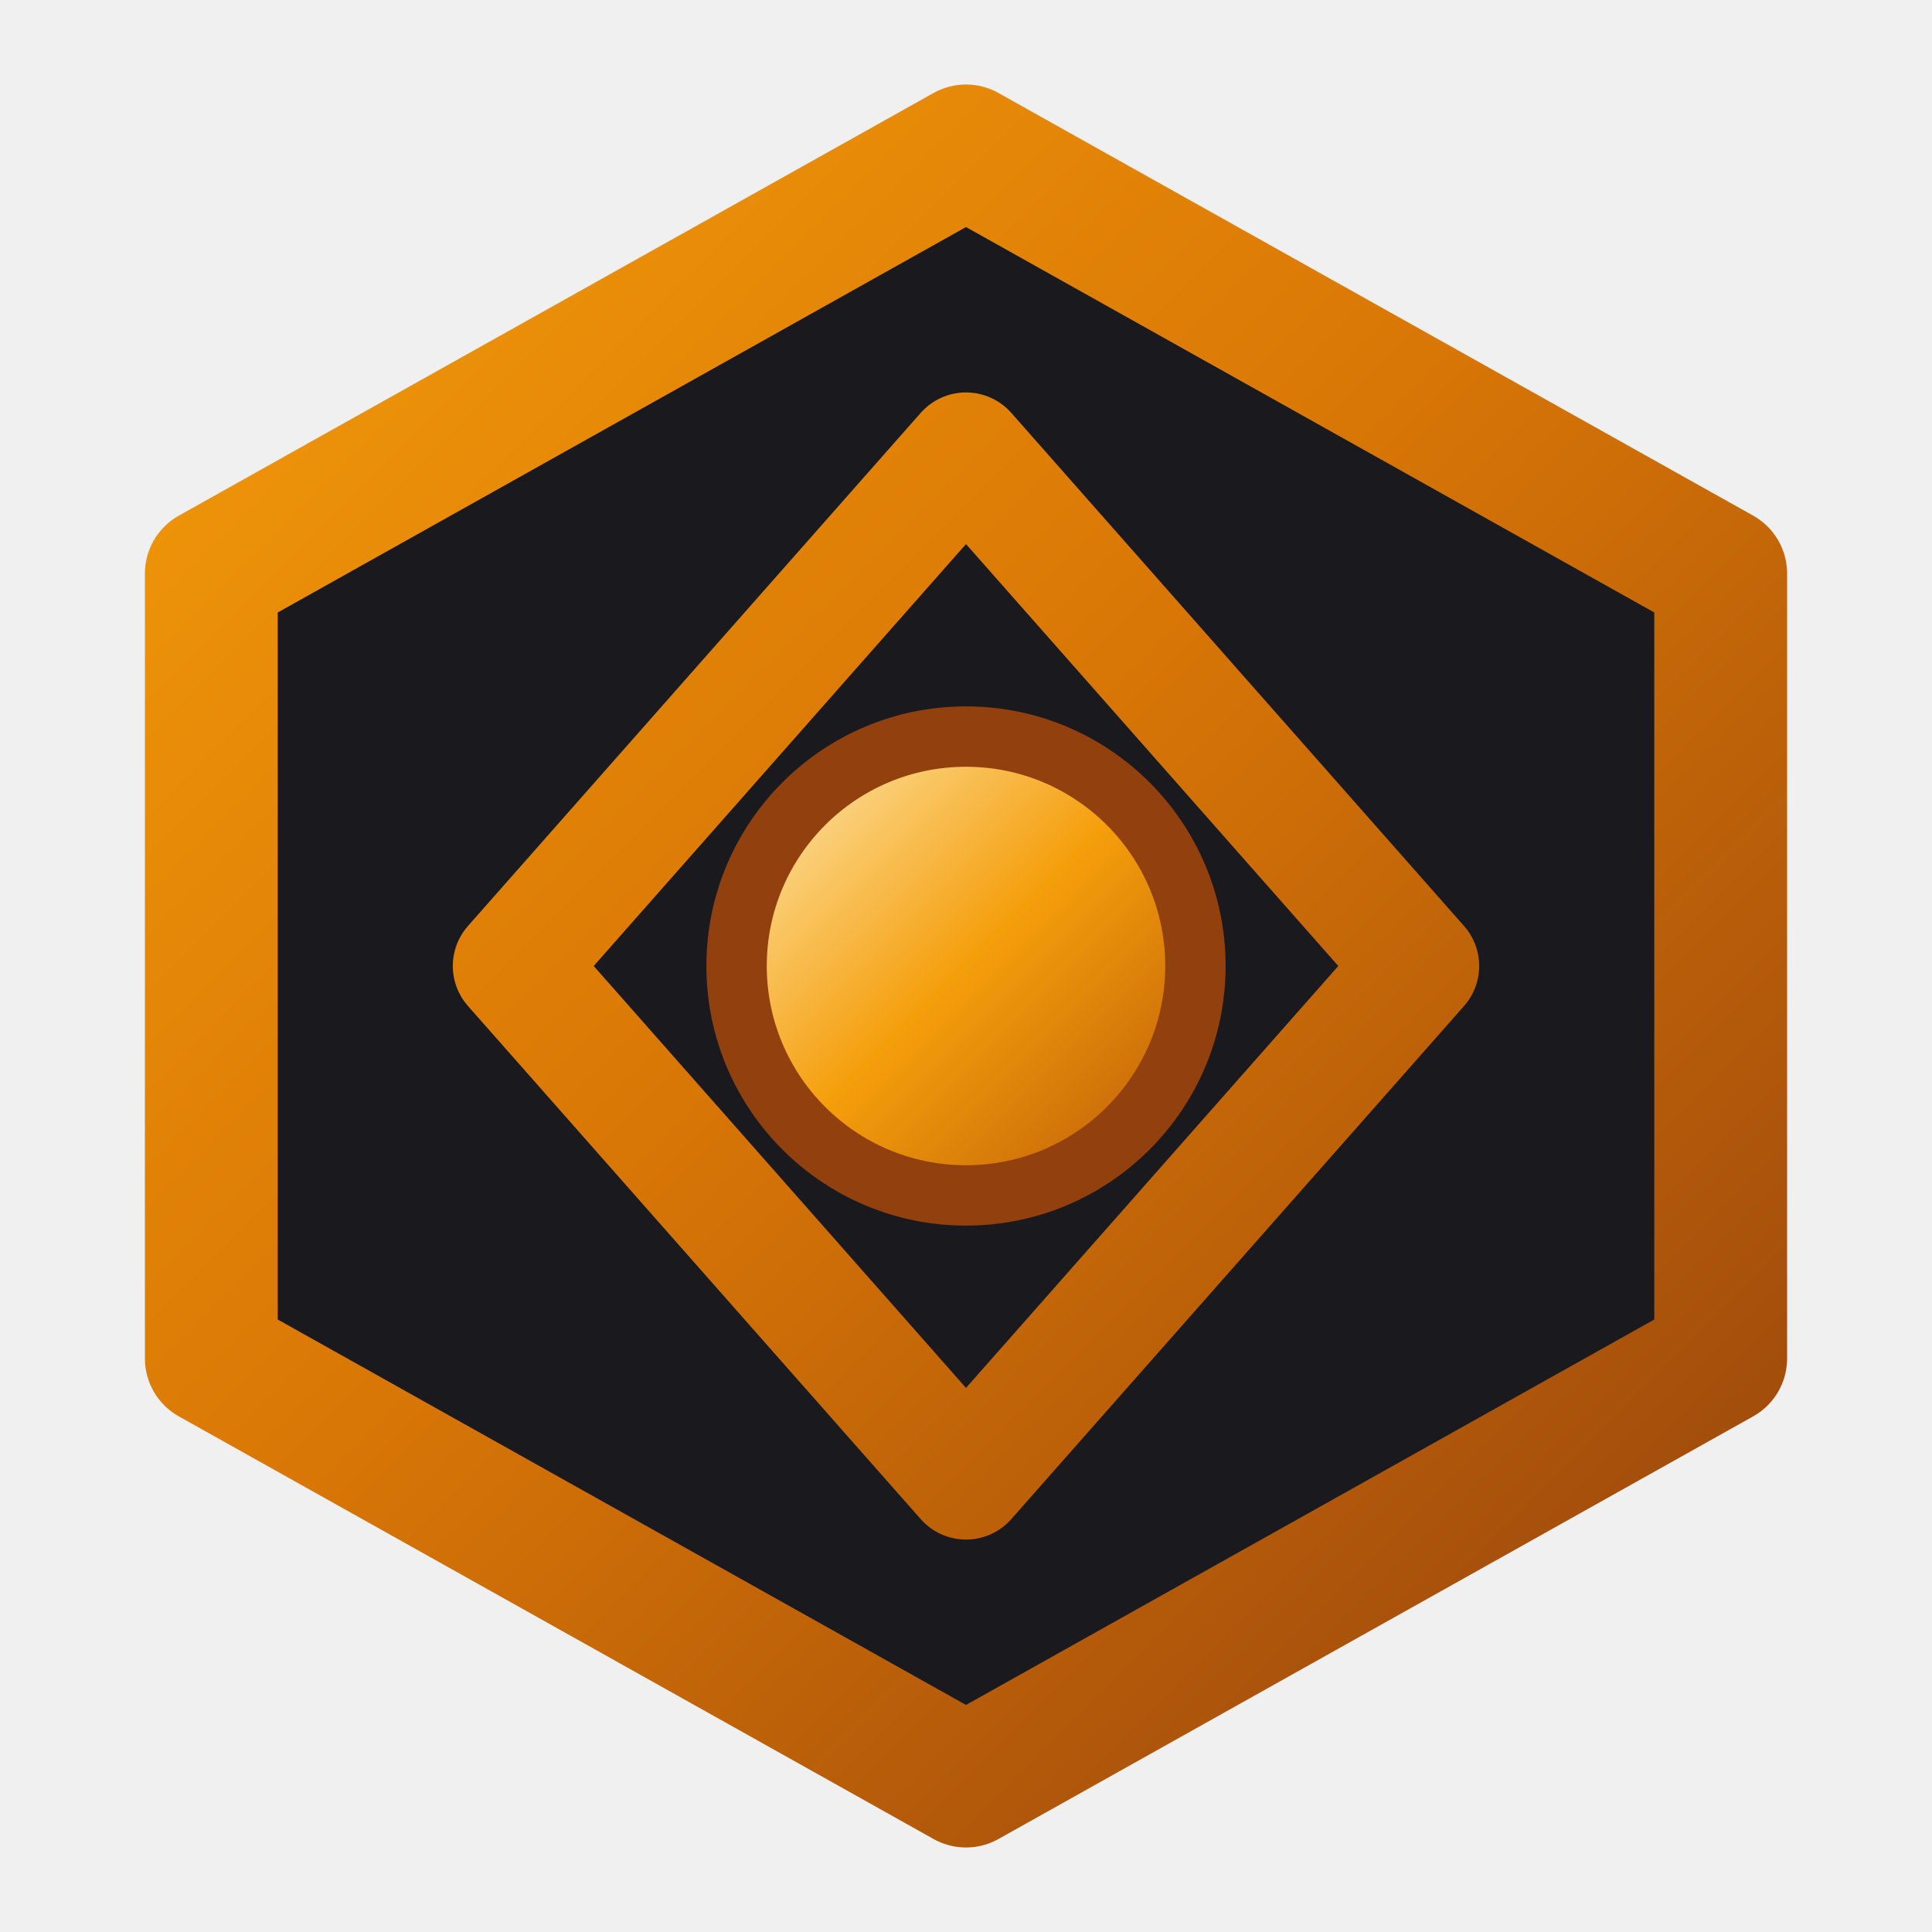
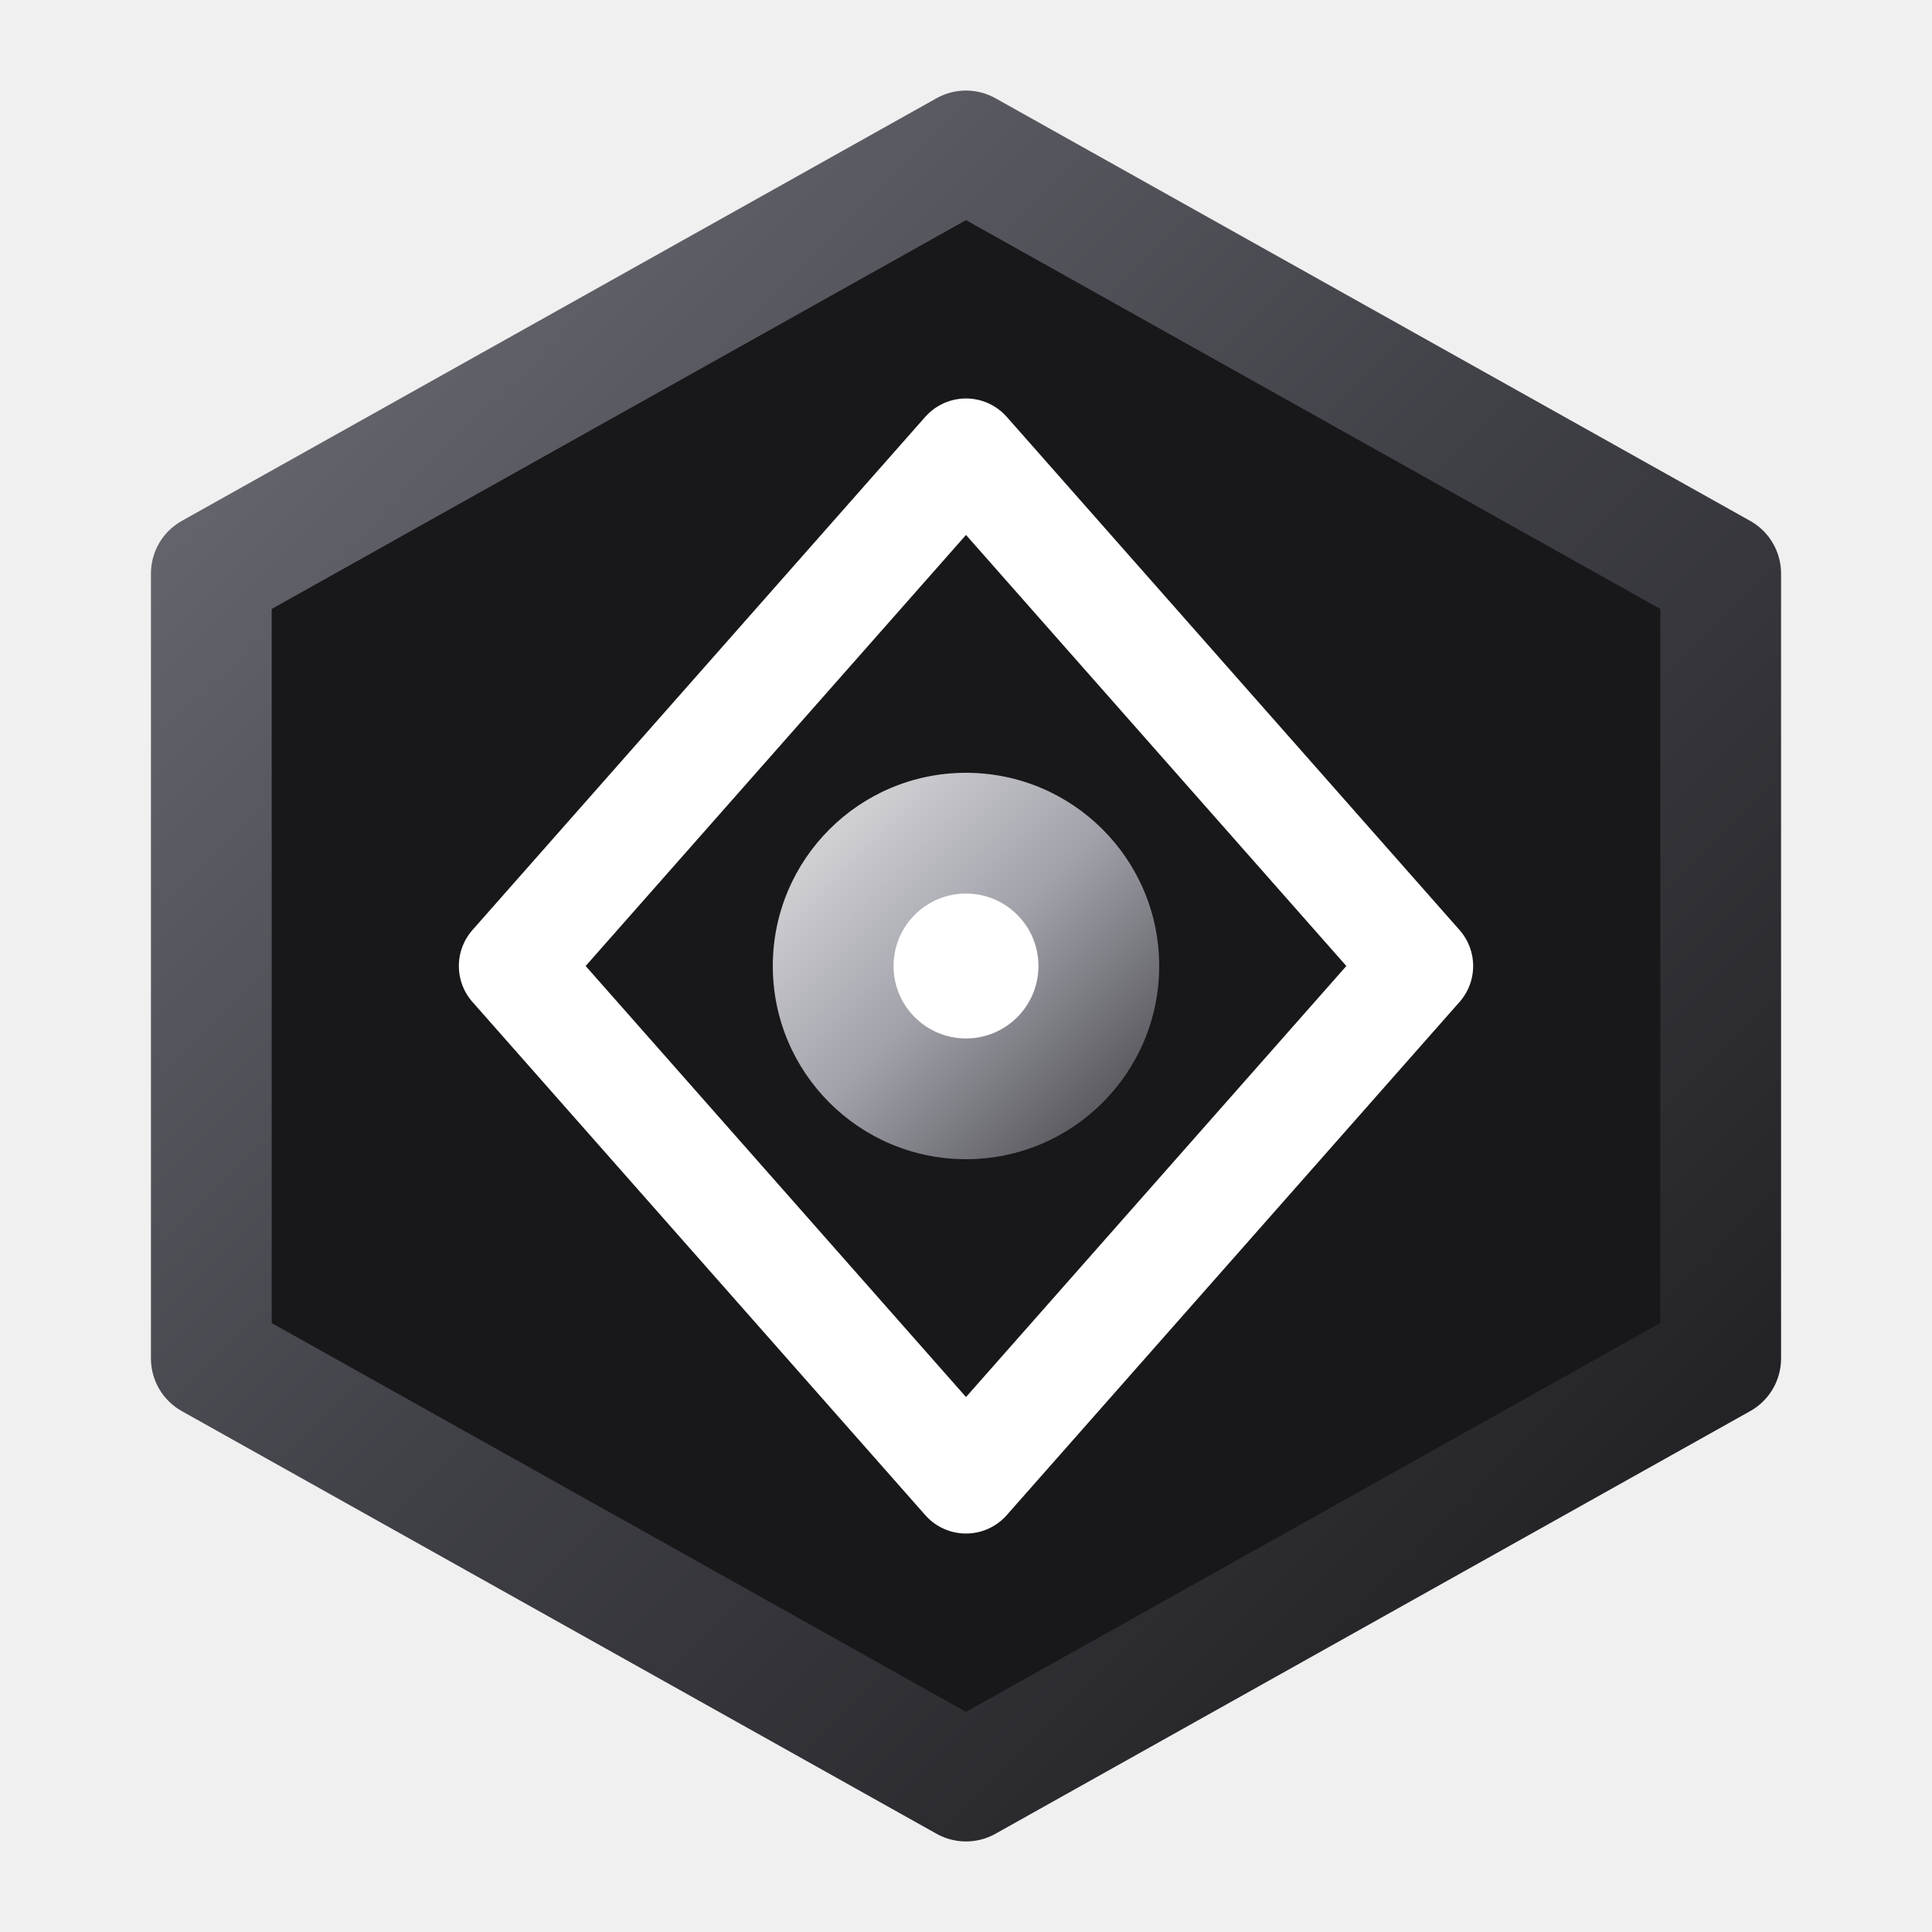
<svg xmlns="http://www.w3.org/2000/svg" width="32" height="32" viewBox="0 0 32 32" fill="none">
  <defs>
-     <linearGradient id="goldVault" x1="2" y1="2" x2="30" y2="30" gradientUnits="userSpaceOnUse">
-       <stop offset="0%" stop-color="#F59E0B" />
-       <stop offset="45%" stop-color="#D97706" />
-       <stop offset="100%" stop-color="#92400E" />
+     <linearGradient id="monoShield" x1="2" y1="2" x2="30" y2="30" gradientUnits="userSpaceOnUse">
+       <stop offset="0%" stop-color="#71717A" />
+       <stop offset="50%" stop-color="#3F3F46" />
+       <stop offset="100%" stop-color="#18181B" />
    </linearGradient>
-     <linearGradient id="goldCore" x1="12" y1="12" x2="20" y2="20" gradientUnits="userSpaceOnUse">
-       <stop offset="0%" stop-color="#FEF3C7" />
-       <stop offset="50%" stop-color="#F59E0B" />
-       <stop offset="100%" stop-color="#B45309" />
+     <linearGradient id="monoCore" x1="12" y1="12" x2="20" y2="20" gradientUnits="userSpaceOnUse">
+       <stop offset="0%" stop-color="#F4F4F5" />
+       <stop offset="50%" stop-color="#A1A1AA" />
+       <stop offset="100%" stop-color="#27272A" />
    </linearGradient>
  </defs>
-   <polygon points="16,2.5 28.5,9.5 28.5,22.5 16,29.5 3.5,22.5 3.5,9.5" fill="#1A1A1E" stroke="url(#goldVault)" stroke-width="2.2" stroke-linejoin="round" />
-   <polygon points="16,7.5 23.5,16 16,24.5 8.5,16" fill="none" stroke="url(#goldVault)" stroke-width="2" stroke-linejoin="round" />
-   <circle cx="16" cy="16" r="3.8" fill="url(#goldCore)" stroke="#92400E" stroke-width="1" />
+   <polygon points="16,2.5 28.5,9.5 28.5,22.5 16,29.5 3.5,22.5 3.5,9.5" fill="#18181B" stroke="url(#monoShield)" stroke-width="2" stroke-linejoin="round" />
+   <polygon points="16,7.5 23.5,16 16,24.5 8.5,16" fill="none" stroke="#FFFFFF" stroke-width="1.8" stroke-linejoin="round" />
+   <circle cx="16" cy="16" r="3.2" fill="url(#monoCore)" />
+   <circle cx="16" cy="16" r="1.2" fill="#FFFFFF" />
</svg>
